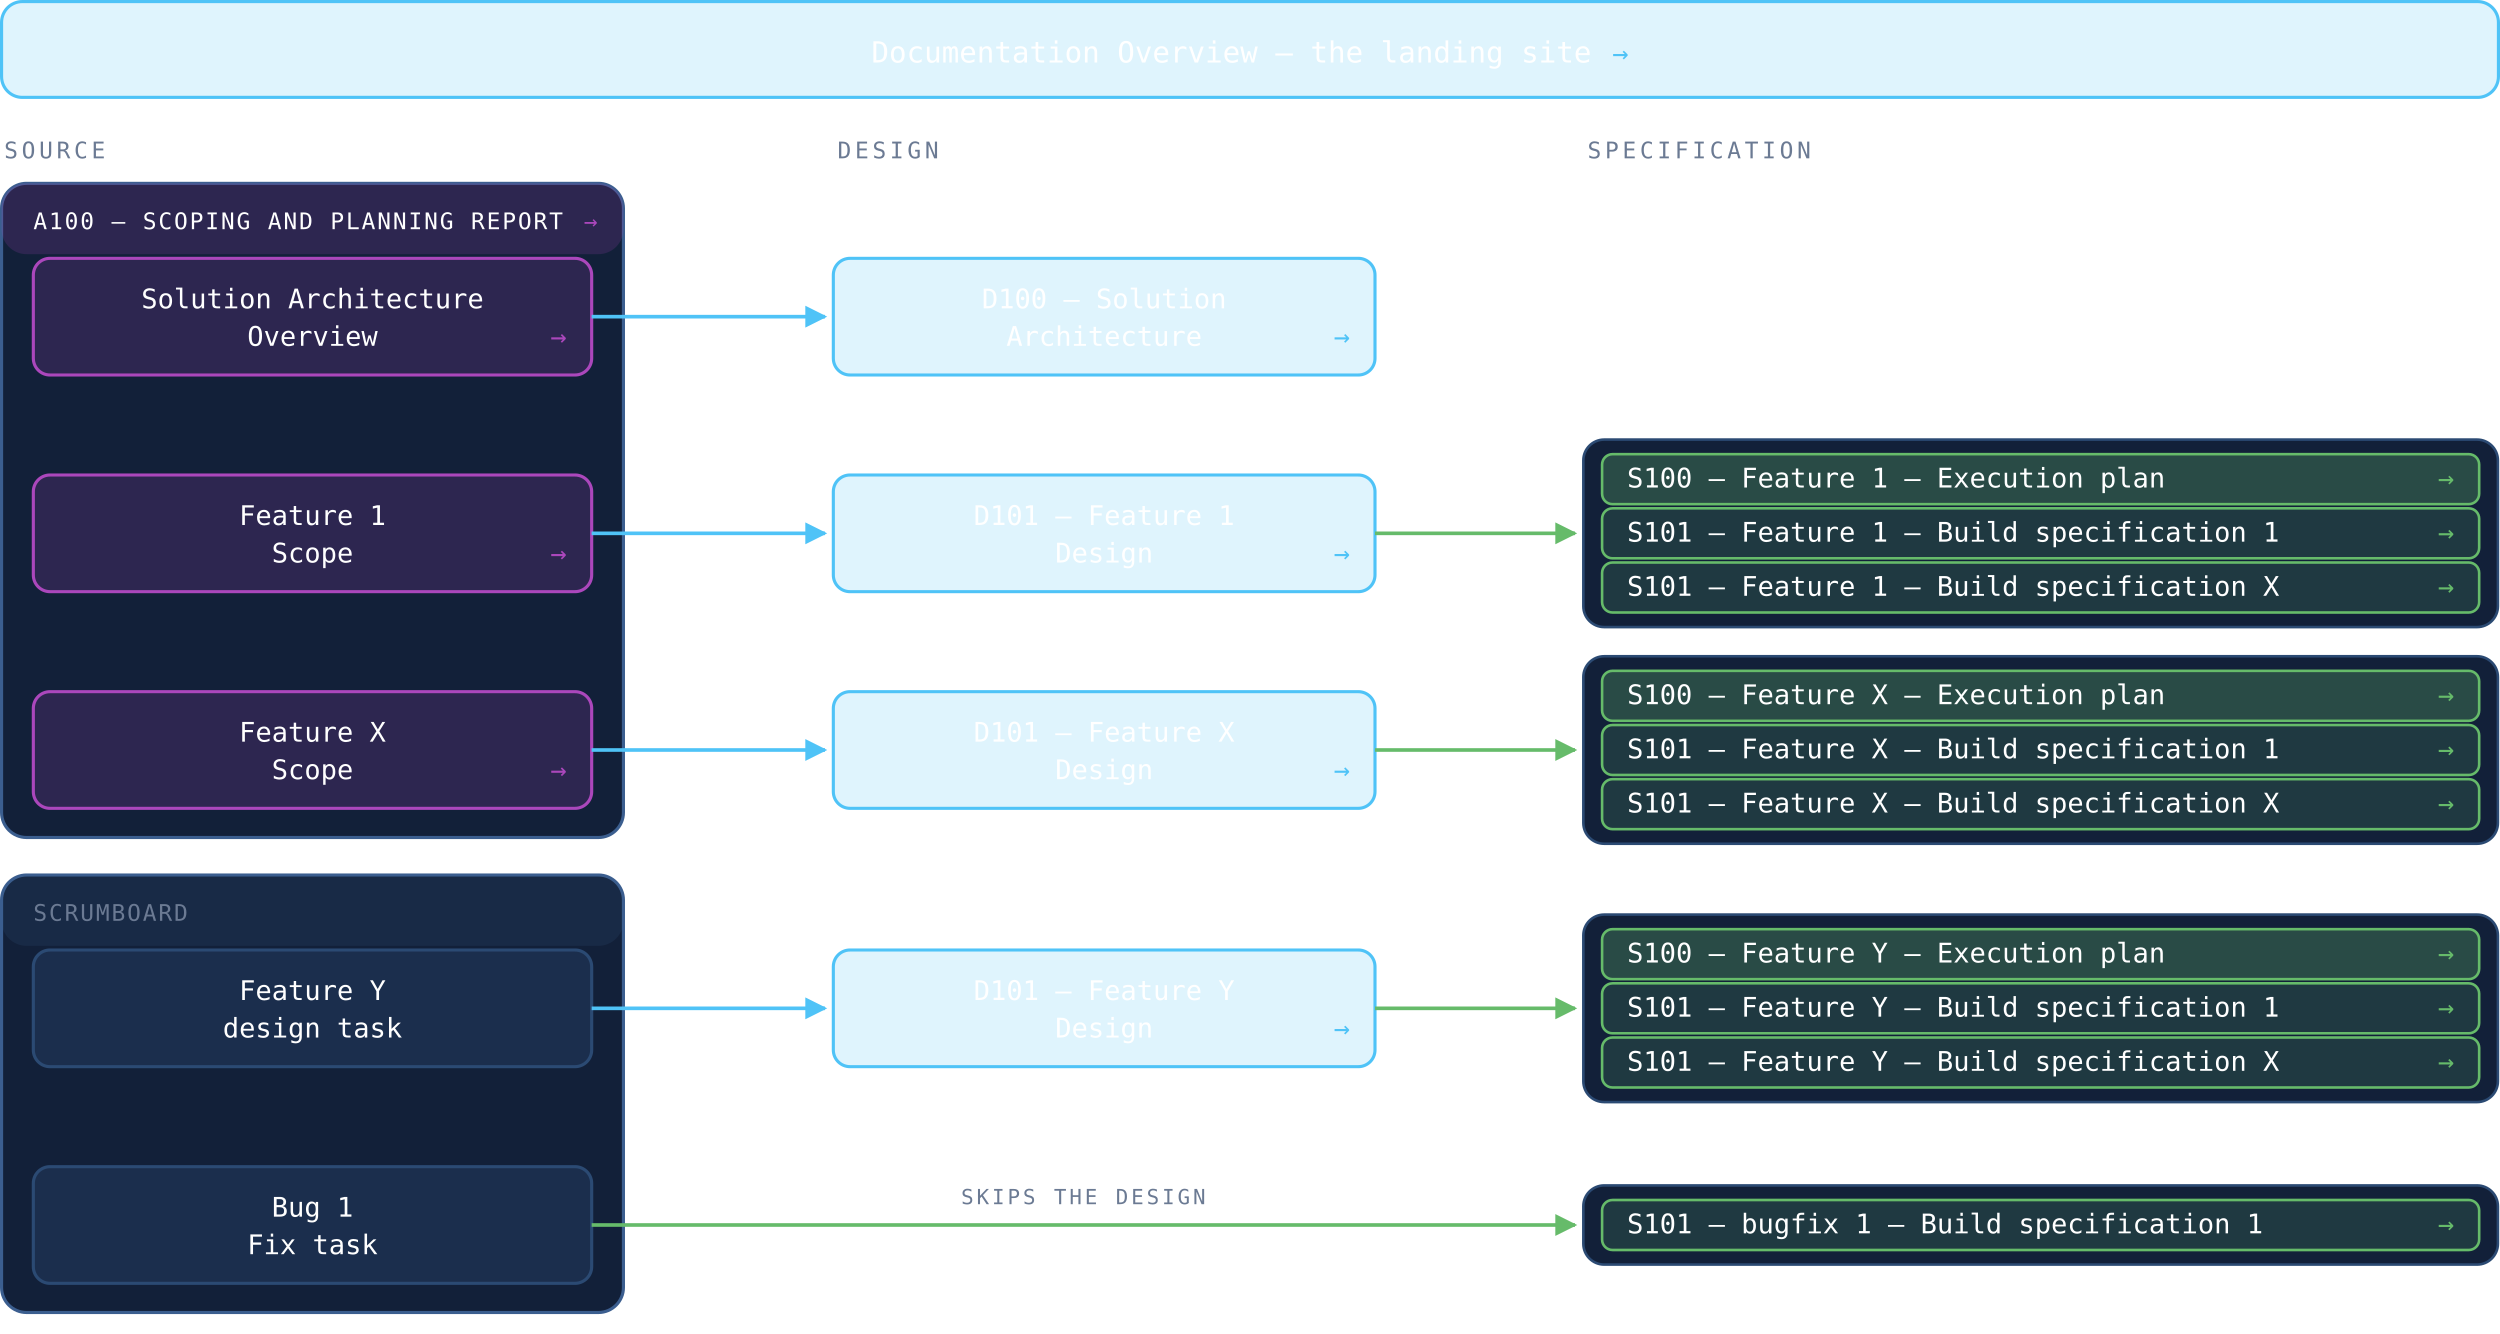
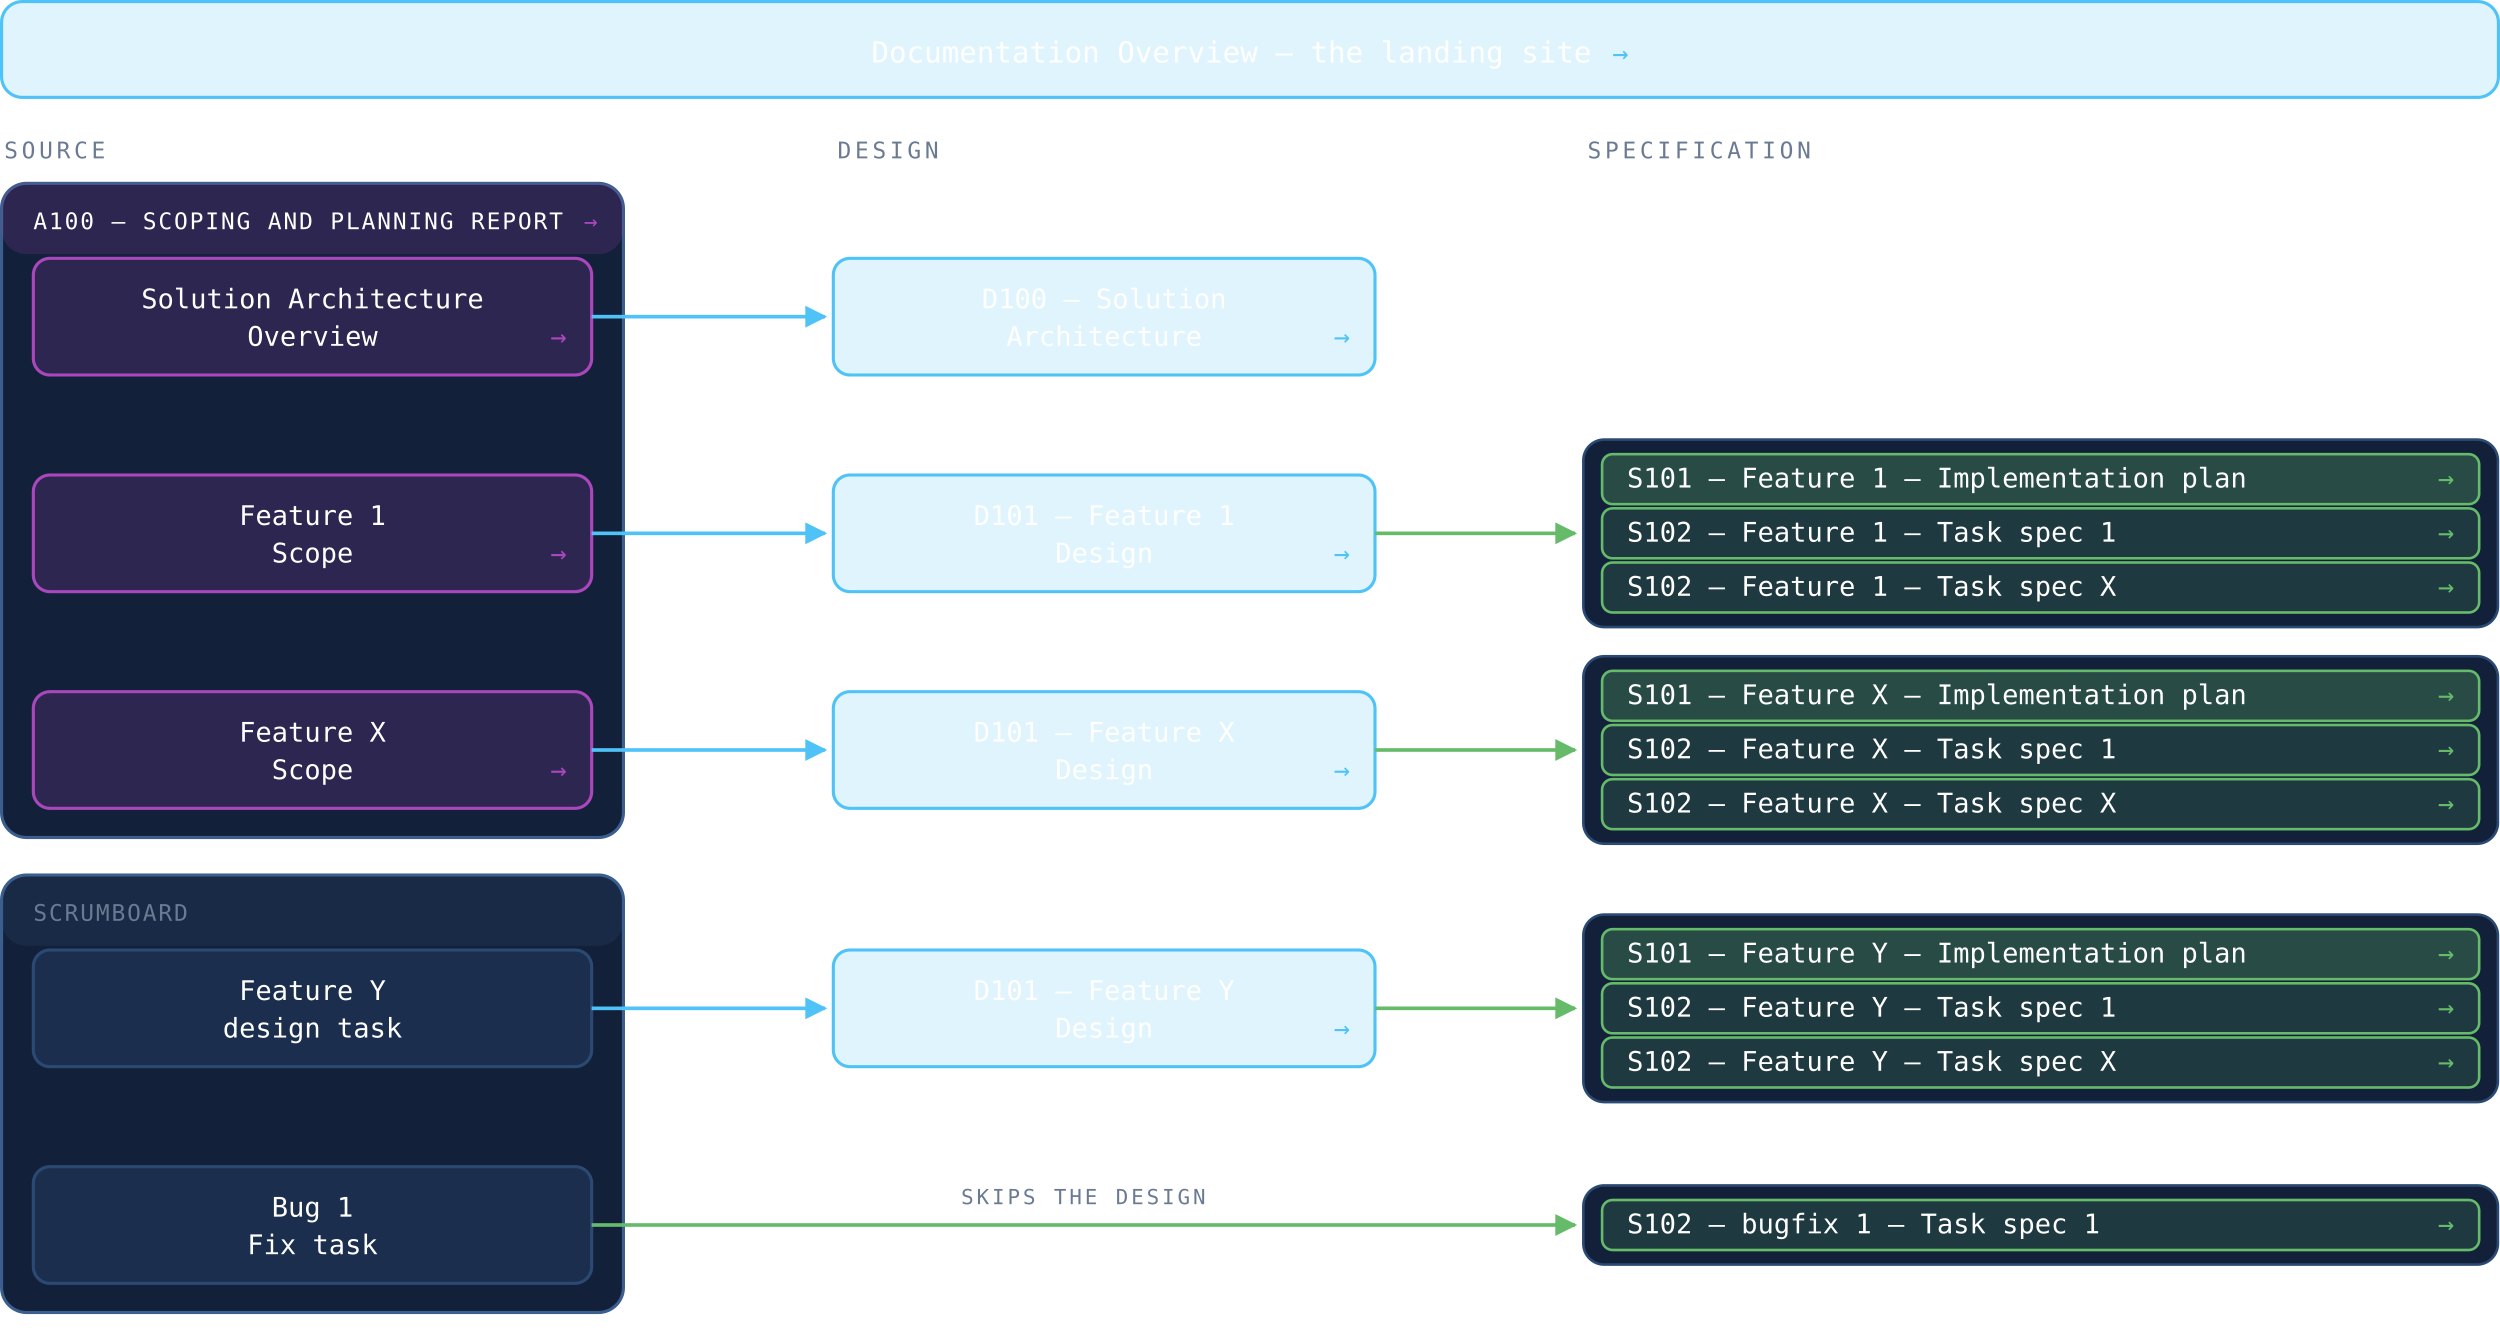
- <svg class="docmodel" viewBox="0 0 1200 640" style="min-width:760px" role="img" aria-label="The document model. Work enters from two sources: an A100 scoping and planning report, or the scrumboard. The A100 feeds a D100 solution architecture and one D101 feature design per feature; a scrumboard design task also enters at a D101. Each D101 feeds a stack of one S100 execution plan and its S101 build specifications. A scrumboard bug fix task skips the design and goes straight to a single S101 build specification. Everything is published on the documentation overview landing site. Colour carries one meaning only: each lane has a colour — violet for source, cyan for design, green for specification — and every arrow takes the colour of the lane it enters.">
+ <svg class="docmodel" viewBox="0 0 1200 640" style="min-width:760px" role="img" aria-label="The document model. Work enters from two sources: an A100 scoping and planning report, or the scrumboard. The A100 feeds a D100 solution architecture and one D101 feature design per feature; a scrumboard design task also enters at a D101. Each D101 feeds a stack of one S101 implementation plan and its S102 task specs. A scrumboard bug fix task skips the design and goes straight to a single S102 task spec. Everything is published on the documentation overview landing site. Colour carries one meaning only: each lane has a colour — violet for source, cyan for design, green for specification — and every arrow takes the colour of the lane it enters.">
  <style>
    .docmodel { font-family: 'JetBrains Mono', ui-monospace, Consolas, monospace; }
    .docmodel text { font-size: 13px; text-anchor: middle; fill: var(--text, #fff); }
    .docmodel a { cursor: pointer; }
    .docmodel a, .docmodel a:hover { text-decoration: none; }

    /* lane headers and inline notes */
    .docmodel .lane text { font-size: 11px; letter-spacing: 0.16em; text-anchor: start; fill: var(--text-mute, #6b7a93); }
    .docmodel .note { font-size: 10px; letter-spacing: 0.14em; fill: var(--text-mute, #6b7a93); }

    /* group cards: A100, Scrumboard */
    .docmodel .card { fill: var(--bg2, #122039); stroke: var(--border-2, #3b5e8f); stroke-width: 1.5; }
    .docmodel .cardhead rect { fill: var(--border-2, #3b5e8f); fill-opacity: 0.16; }
    .docmodel .cardhead text { font-size: 11px; letter-spacing: 0.08em; text-anchor: start; }
    .docmodel .neutral text { fill: var(--text-mute, #6b7a93); }

    /* one colour per lane */
    /* source — violet tint */
    .docmodel .src rect { fill: var(--violet, #ab47bc); fill-opacity: 0.18; stroke: var(--violet, #ab47bc); stroke-width: 1.5; }
    .docmodel .cardhead.src rect { stroke: none; }
    /* design — cyan tint (the overview bar is a document, so it is cyan too) */
    .docmodel .doc rect { fill: var(--cyan, #4fc3f7); fill-opacity: 0.18; stroke: var(--cyan, #4fc3f7); stroke-width: 1.5; }
    /* specification — green tint */
    .docmodel .spec rect { fill: var(--green, #66bb6a); fill-opacity: 0.16; stroke: var(--green, #66bb6a); stroke-width: 1.25; }
    .docmodel .spec.plan rect { fill-opacity: 0.28; }
    .docmodel .spec text { text-anchor: start; }
    /* scrumboard tasks — not artifacts, no tint, no link */
    .docmodel .task rect { fill: var(--bg3, #1b2e4d); stroke: var(--border, #2b4a73); stroke-width: 1.5; }
    /* the stack container a D101 fans out to */
    .docmodel .stack { fill: var(--bg2, #122039); stroke: var(--border, #2b4a73); stroke-width: 1.25; }

    /* connectors: an arrow takes the colour of the lane it enters */
    .docmodel .flow { fill: none; stroke-width: 1.75; }
    .docmodel .flow.into-design { stroke: var(--cyan, #4fc3f7); }
    .docmodel .flow.into-spec { stroke: var(--green, #66bb6a); }
    .docmodel #dmArrowCyan path { fill: var(--cyan, #4fc3f7); }
    .docmodel #dmArrowGreen path { fill: var(--green, #66bb6a); }

    /* permanent click affordance: a small arrow at the right of every linked box */
    .docmodel .go { font-size: 13px; }
    .docmodel .go.r { text-anchor: end; }
    .docmodel .cardhead .go { font-size: 11px; }
    .docmodel .src .go { fill: var(--violet, #ab47bc); }
    .docmodel .doc .go { fill: var(--cyan, #4fc3f7); }
    .docmodel .spec .go { fill: var(--green, #66bb6a); }

    /* hover affordance on every linked box */
    .docmodel a rect { transition: fill-opacity 0.15s ease; }
    .docmodel a:hover rect { fill-opacity: 0.34; }
  </style>
  <defs>
    <marker id="dmArrowCyan" viewBox="0 0 10 10" refX="9" refY="5" markerWidth="6" markerHeight="6" orient="auto">
      <path d="M0,0 L10,5 L0,10 Z" />
    </marker>
    <marker id="dmArrowGreen" viewBox="0 0 10 10" refX="9" refY="5" markerWidth="6" markerHeight="6" orient="auto">
      <path d="M0,0 L10,5 L0,10 Z" />
    </marker>
  </defs>
  <a class="doc" href="/artifacts/documentation/overview.html">
    <rect x="0.75" y="0.75" width="1198.5" height="46" rx="10" />
    <text x="600" y="30" style="font-size:14px">Documentation Overview — the landing site<tspan class="go" dx="10">→</tspan>
    </text>
  </a>
  <g class="lane">
    <text x="2" y="76">SOURCE</text>
    <text x="402" y="76">DESIGN</text>
    <text x="762" y="76">SPECIFICATION</text>
  </g>
  <rect class="card" x="0.75" y="88" width="298.5" height="314" rx="12" />
  <a class="cardhead src" href="/artifacts/documentation/a100.html">
    <rect x="0.75" y="88" width="298.5" height="34" rx="12" />
    <text x="16" y="110">A100 — SCOPING AND PLANNING REPORT<tspan class="go" dx="10">→</tspan>
    </text>
  </a>
  <a class="src" href="/artifacts/documentation/a100.html">
    <rect x="16" y="124" width="268" height="56" rx="8" />
    <text x="150" y="148">Solution Architecture</text>
    <text x="150" y="166">Overview</text>
    <text class="go r" x="272" y="166">→</text>
  </a>
  <a class="src" href="/artifacts/documentation/a100.html">
    <rect x="16" y="228" width="268" height="56" rx="8" />
    <text x="150" y="252">Feature 1</text>
    <text x="150" y="270">Scope</text>
    <text class="go r" x="272" y="270">→</text>
  </a>
  <a class="src" href="/artifacts/documentation/a100.html">
    <rect x="16" y="332" width="268" height="56" rx="8" />
    <text x="150" y="356">Feature X</text>
    <text x="150" y="374">Scope</text>
    <text class="go r" x="272" y="374">→</text>
  </a>
  <rect class="card" x="0.75" y="420" width="298.5" height="210" rx="12" />
  <g class="cardhead neutral">
    <rect x="0.75" y="420" width="298.5" height="34" rx="12" />
    <text x="16" y="442">SCRUMBOARD</text>
  </g>
  <g class="task">
    <rect x="16" y="456" width="268" height="56" rx="8" />
    <text x="150" y="480">Feature Y</text>
    <text x="150" y="498">design task</text>
    <rect x="16" y="560" width="268" height="56" rx="8" />
    <text x="150" y="584">Bug 1</text>
    <text x="150" y="602">Fix task</text>
  </g>
  <a class="doc" href="/artifacts/documentation/d100.html">
    <rect x="400" y="124" width="260" height="56" rx="8" />
    <text x="530" y="148">D100 — Solution</text>
    <text x="530" y="166">Architecture</text>
    <text class="go r" x="648" y="166">→</text>
  </a>
  <a class="doc" href="/artifacts/documentation/d101.html">
    <rect x="400" y="228" width="260" height="56" rx="8" />
    <text x="530" y="252">D101 — Feature 1</text>
    <text x="530" y="270">Design</text>
    <text class="go r" x="648" y="270">→</text>
  </a>
  <a class="doc" href="/artifacts/documentation/d101.html">
    <rect x="400" y="332" width="260" height="56" rx="8" />
    <text x="530" y="356">D101 — Feature X</text>
    <text x="530" y="374">Design</text>
    <text class="go r" x="648" y="374">→</text>
  </a>
  <a class="doc" href="/artifacts/documentation/d101.html">
    <rect x="400" y="456" width="260" height="56" rx="8" />
    <text x="530" y="480">D101 — Feature Y</text>
    <text x="530" y="498">Design</text>
    <text class="go r" x="648" y="498">→</text>
  </a>
  <rect class="stack" x="760" y="211" width="439" height="90" rx="10" />
-   <a class="spec plan" href="/artifacts/documentation/s100.html">
+   <a class="spec plan" href="/artifacts/documentation/s101.html">
    <rect x="769" y="218" width="421" height="24" rx="5" />
-     <text x="781" y="234">S100 — Feature 1 — Execution plan</text>
+     <text x="781" y="234">S101 — Feature 1 — Implementation plan</text>
    <text class="go r" x="1178" y="234">→</text>
  </a>
-   <a class="spec" href="/artifacts/documentation/s101.html">
+   <a class="spec" href="/artifacts/documentation/s102.html">
    <rect x="769" y="244" width="421" height="24" rx="5" />
-     <text x="781" y="260">S101 — Feature 1 — Build specification 1</text>
+     <text x="781" y="260">S102 — Feature 1 — Task spec 1</text>
    <text class="go r" x="1178" y="260">→</text>
  </a>
-   <a class="spec" href="/artifacts/documentation/s101.html">
+   <a class="spec" href="/artifacts/documentation/s102.html">
    <rect x="769" y="270" width="421" height="24" rx="5" />
-     <text x="781" y="286">S101 — Feature 1 — Build specification X</text>
+     <text x="781" y="286">S102 — Feature 1 — Task spec X</text>
    <text class="go r" x="1178" y="286">→</text>
  </a>
  <rect class="stack" x="760" y="315" width="439" height="90" rx="10" />
-   <a class="spec plan" href="/artifacts/documentation/s100.html">
+   <a class="spec plan" href="/artifacts/documentation/s101.html">
    <rect x="769" y="322" width="421" height="24" rx="5" />
-     <text x="781" y="338">S100 — Feature X — Execution plan</text>
+     <text x="781" y="338">S101 — Feature X — Implementation plan</text>
    <text class="go r" x="1178" y="338">→</text>
  </a>
-   <a class="spec" href="/artifacts/documentation/s101.html">
+   <a class="spec" href="/artifacts/documentation/s102.html">
    <rect x="769" y="348" width="421" height="24" rx="5" />
-     <text x="781" y="364">S101 — Feature X — Build specification 1</text>
+     <text x="781" y="364">S102 — Feature X — Task spec 1</text>
    <text class="go r" x="1178" y="364">→</text>
  </a>
-   <a class="spec" href="/artifacts/documentation/s101.html">
+   <a class="spec" href="/artifacts/documentation/s102.html">
    <rect x="769" y="374" width="421" height="24" rx="5" />
-     <text x="781" y="390">S101 — Feature X — Build specification X</text>
+     <text x="781" y="390">S102 — Feature X — Task spec X</text>
    <text class="go r" x="1178" y="390">→</text>
  </a>
  <rect class="stack" x="760" y="439" width="439" height="90" rx="10" />
-   <a class="spec plan" href="/artifacts/documentation/s100.html">
+   <a class="spec plan" href="/artifacts/documentation/s101.html">
    <rect x="769" y="446" width="421" height="24" rx="5" />
-     <text x="781" y="462">S100 — Feature Y — Execution plan</text>
+     <text x="781" y="462">S101 — Feature Y — Implementation plan</text>
    <text class="go r" x="1178" y="462">→</text>
  </a>
-   <a class="spec" href="/artifacts/documentation/s101.html">
+   <a class="spec" href="/artifacts/documentation/s102.html">
    <rect x="769" y="472" width="421" height="24" rx="5" />
-     <text x="781" y="488">S101 — Feature Y — Build specification 1</text>
+     <text x="781" y="488">S102 — Feature Y — Task spec 1</text>
    <text class="go r" x="1178" y="488">→</text>
  </a>
-   <a class="spec" href="/artifacts/documentation/s101.html">
+   <a class="spec" href="/artifacts/documentation/s102.html">
    <rect x="769" y="498" width="421" height="24" rx="5" />
-     <text x="781" y="514">S101 — Feature Y — Build specification X</text>
+     <text x="781" y="514">S102 — Feature Y — Task spec X</text>
    <text class="go r" x="1178" y="514">→</text>
  </a>
  <rect class="stack" x="760" y="569" width="439" height="38" rx="10" />
-   <a class="spec" href="/artifacts/documentation/s101.html">
+   <a class="spec" href="/artifacts/documentation/s102.html">
    <rect x="769" y="576" width="421" height="24" rx="5" />
-     <text x="781" y="592">S101 — bugfix 1 — Build specification 1</text>
+     <text x="781" y="592">S102 — bugfix 1 — Task spec 1</text>
    <text class="go r" x="1178" y="592">→</text>
  </a>
  <g class="flow into-design" marker-end="url(#dmArrowCyan)">
    <path d="M284 152 H396" />
    <path d="M284 256 H396" />
    <path d="M284 360 H396" />
    <path d="M284 484 H396" />
  </g>
  <g class="flow into-spec" marker-end="url(#dmArrowGreen)">
    <path d="M660 256 H756" />
    <path d="M660 360 H756" />
    <path d="M660 484 H756" />
    <path d="M284 588 H756" />
  </g>
  <text class="note" x="520" y="578">SKIPS THE DESIGN</text>
</svg>
